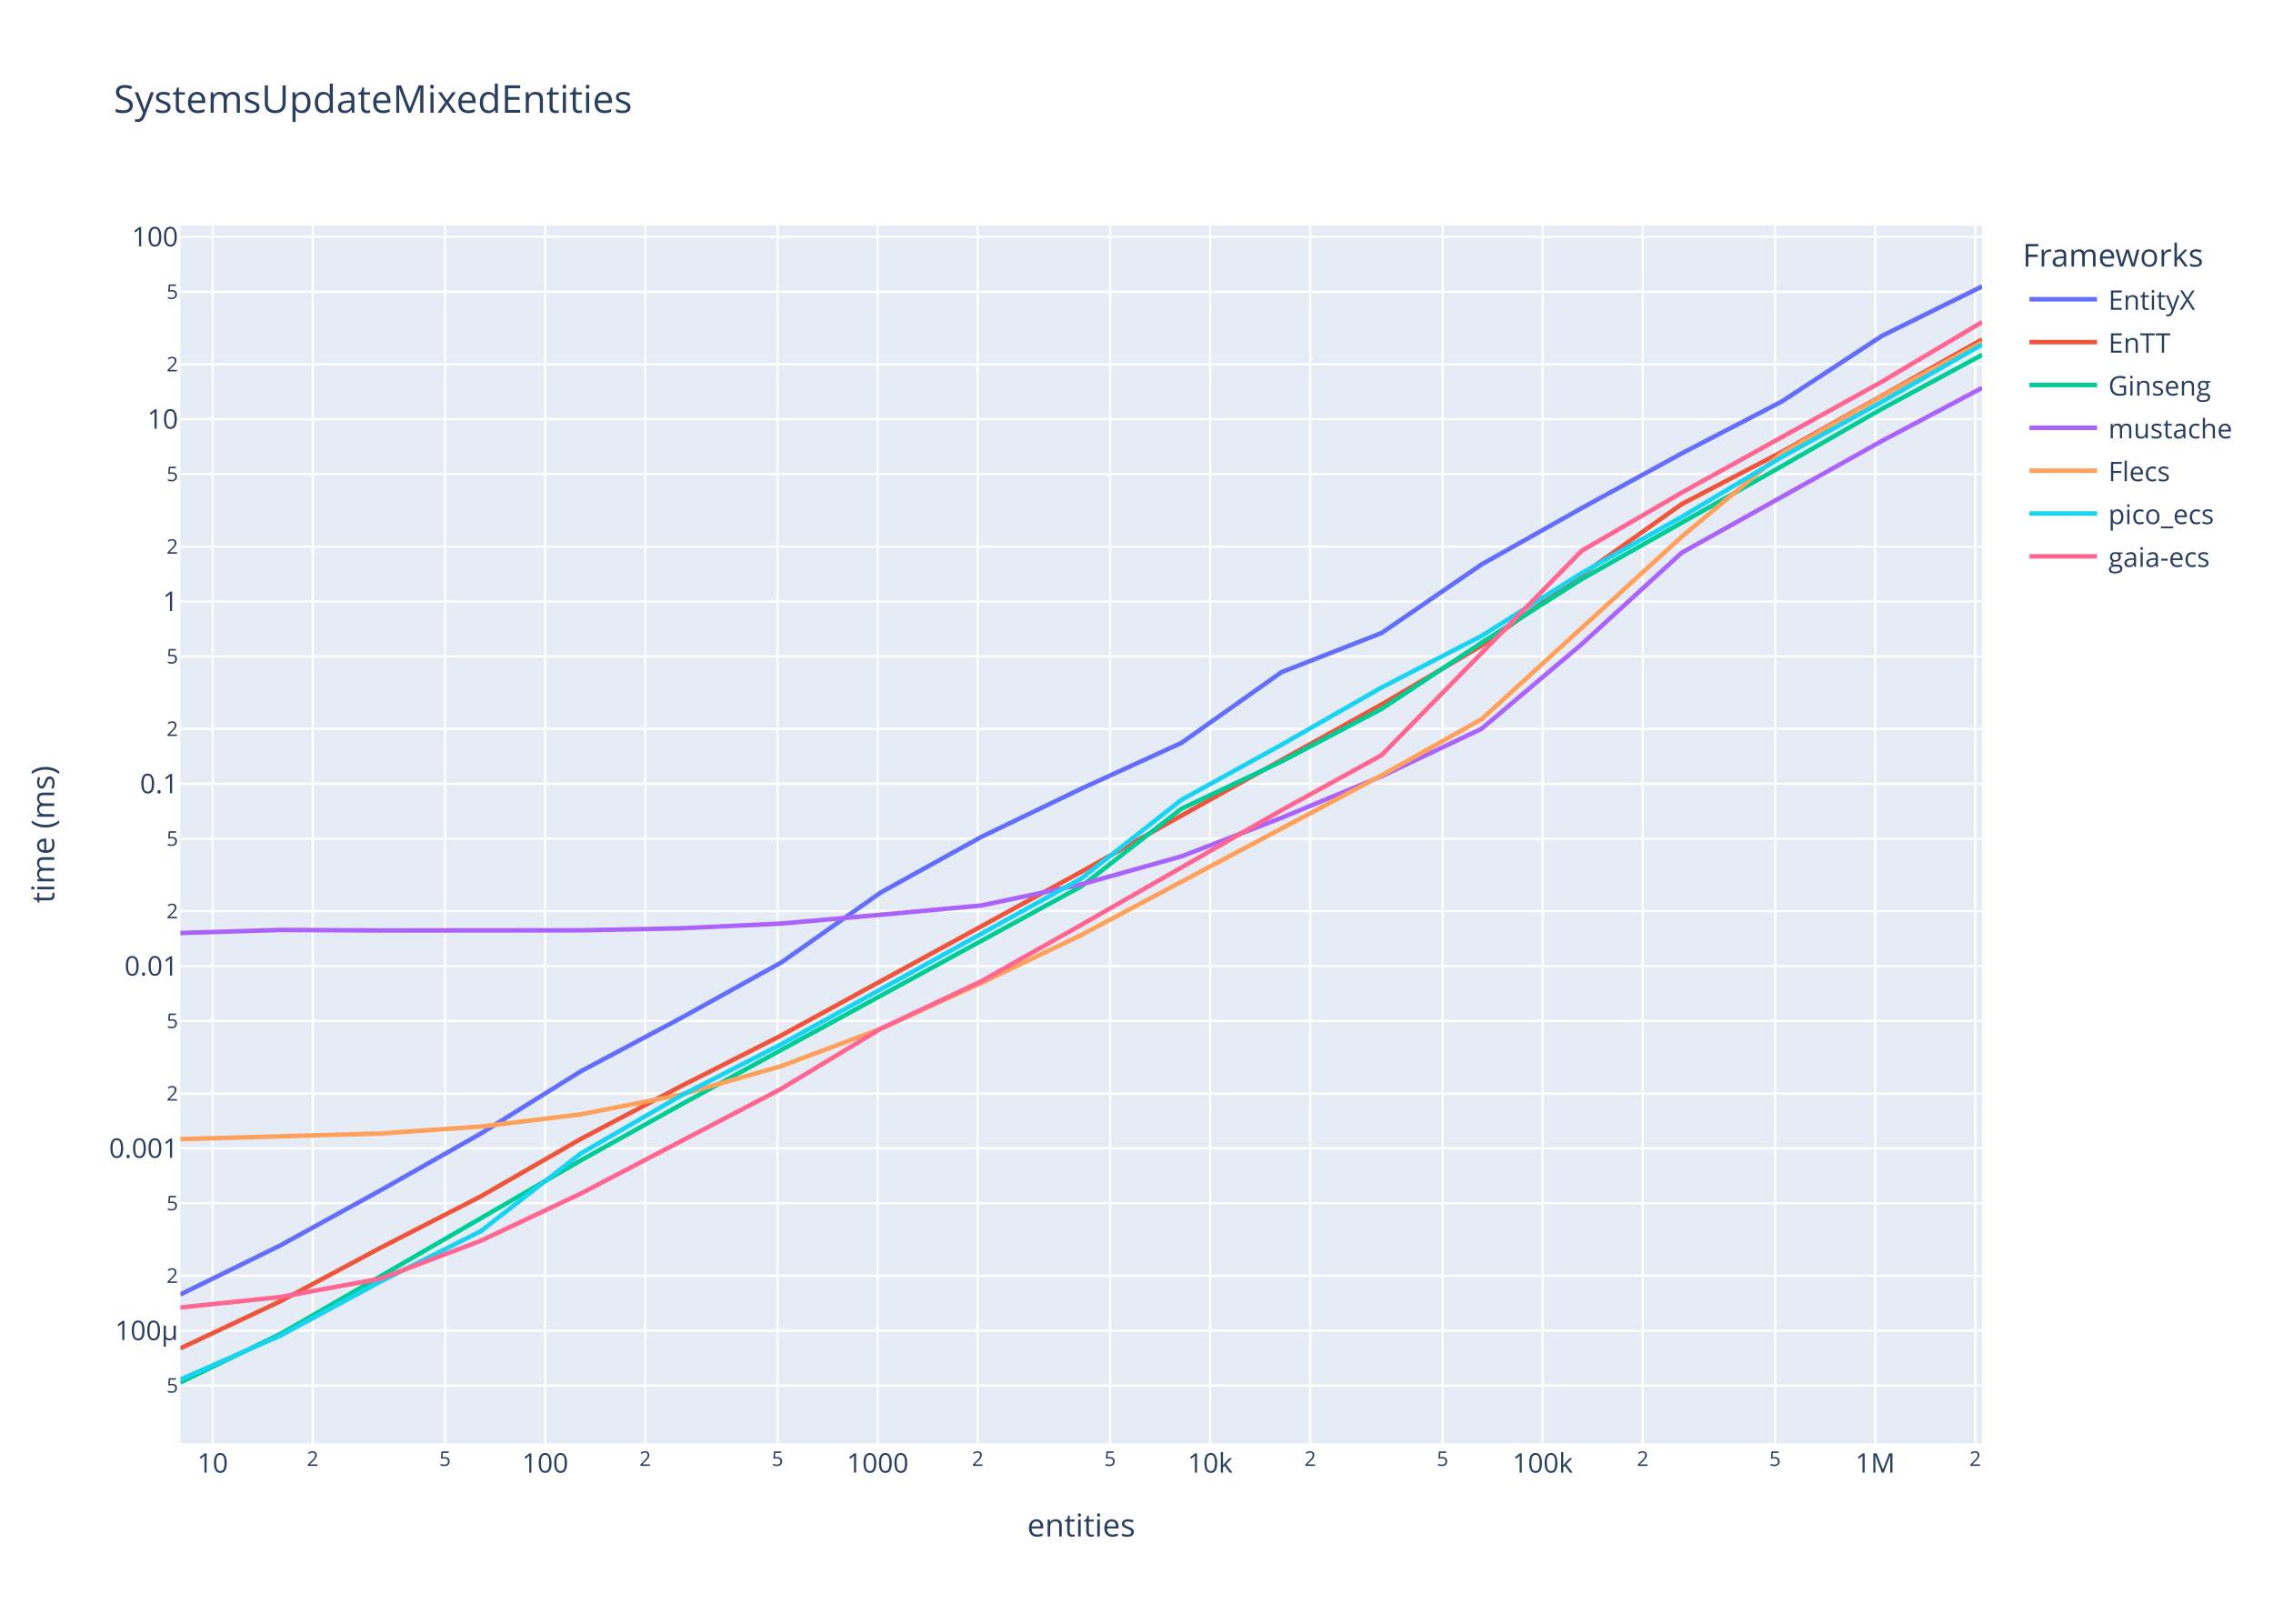
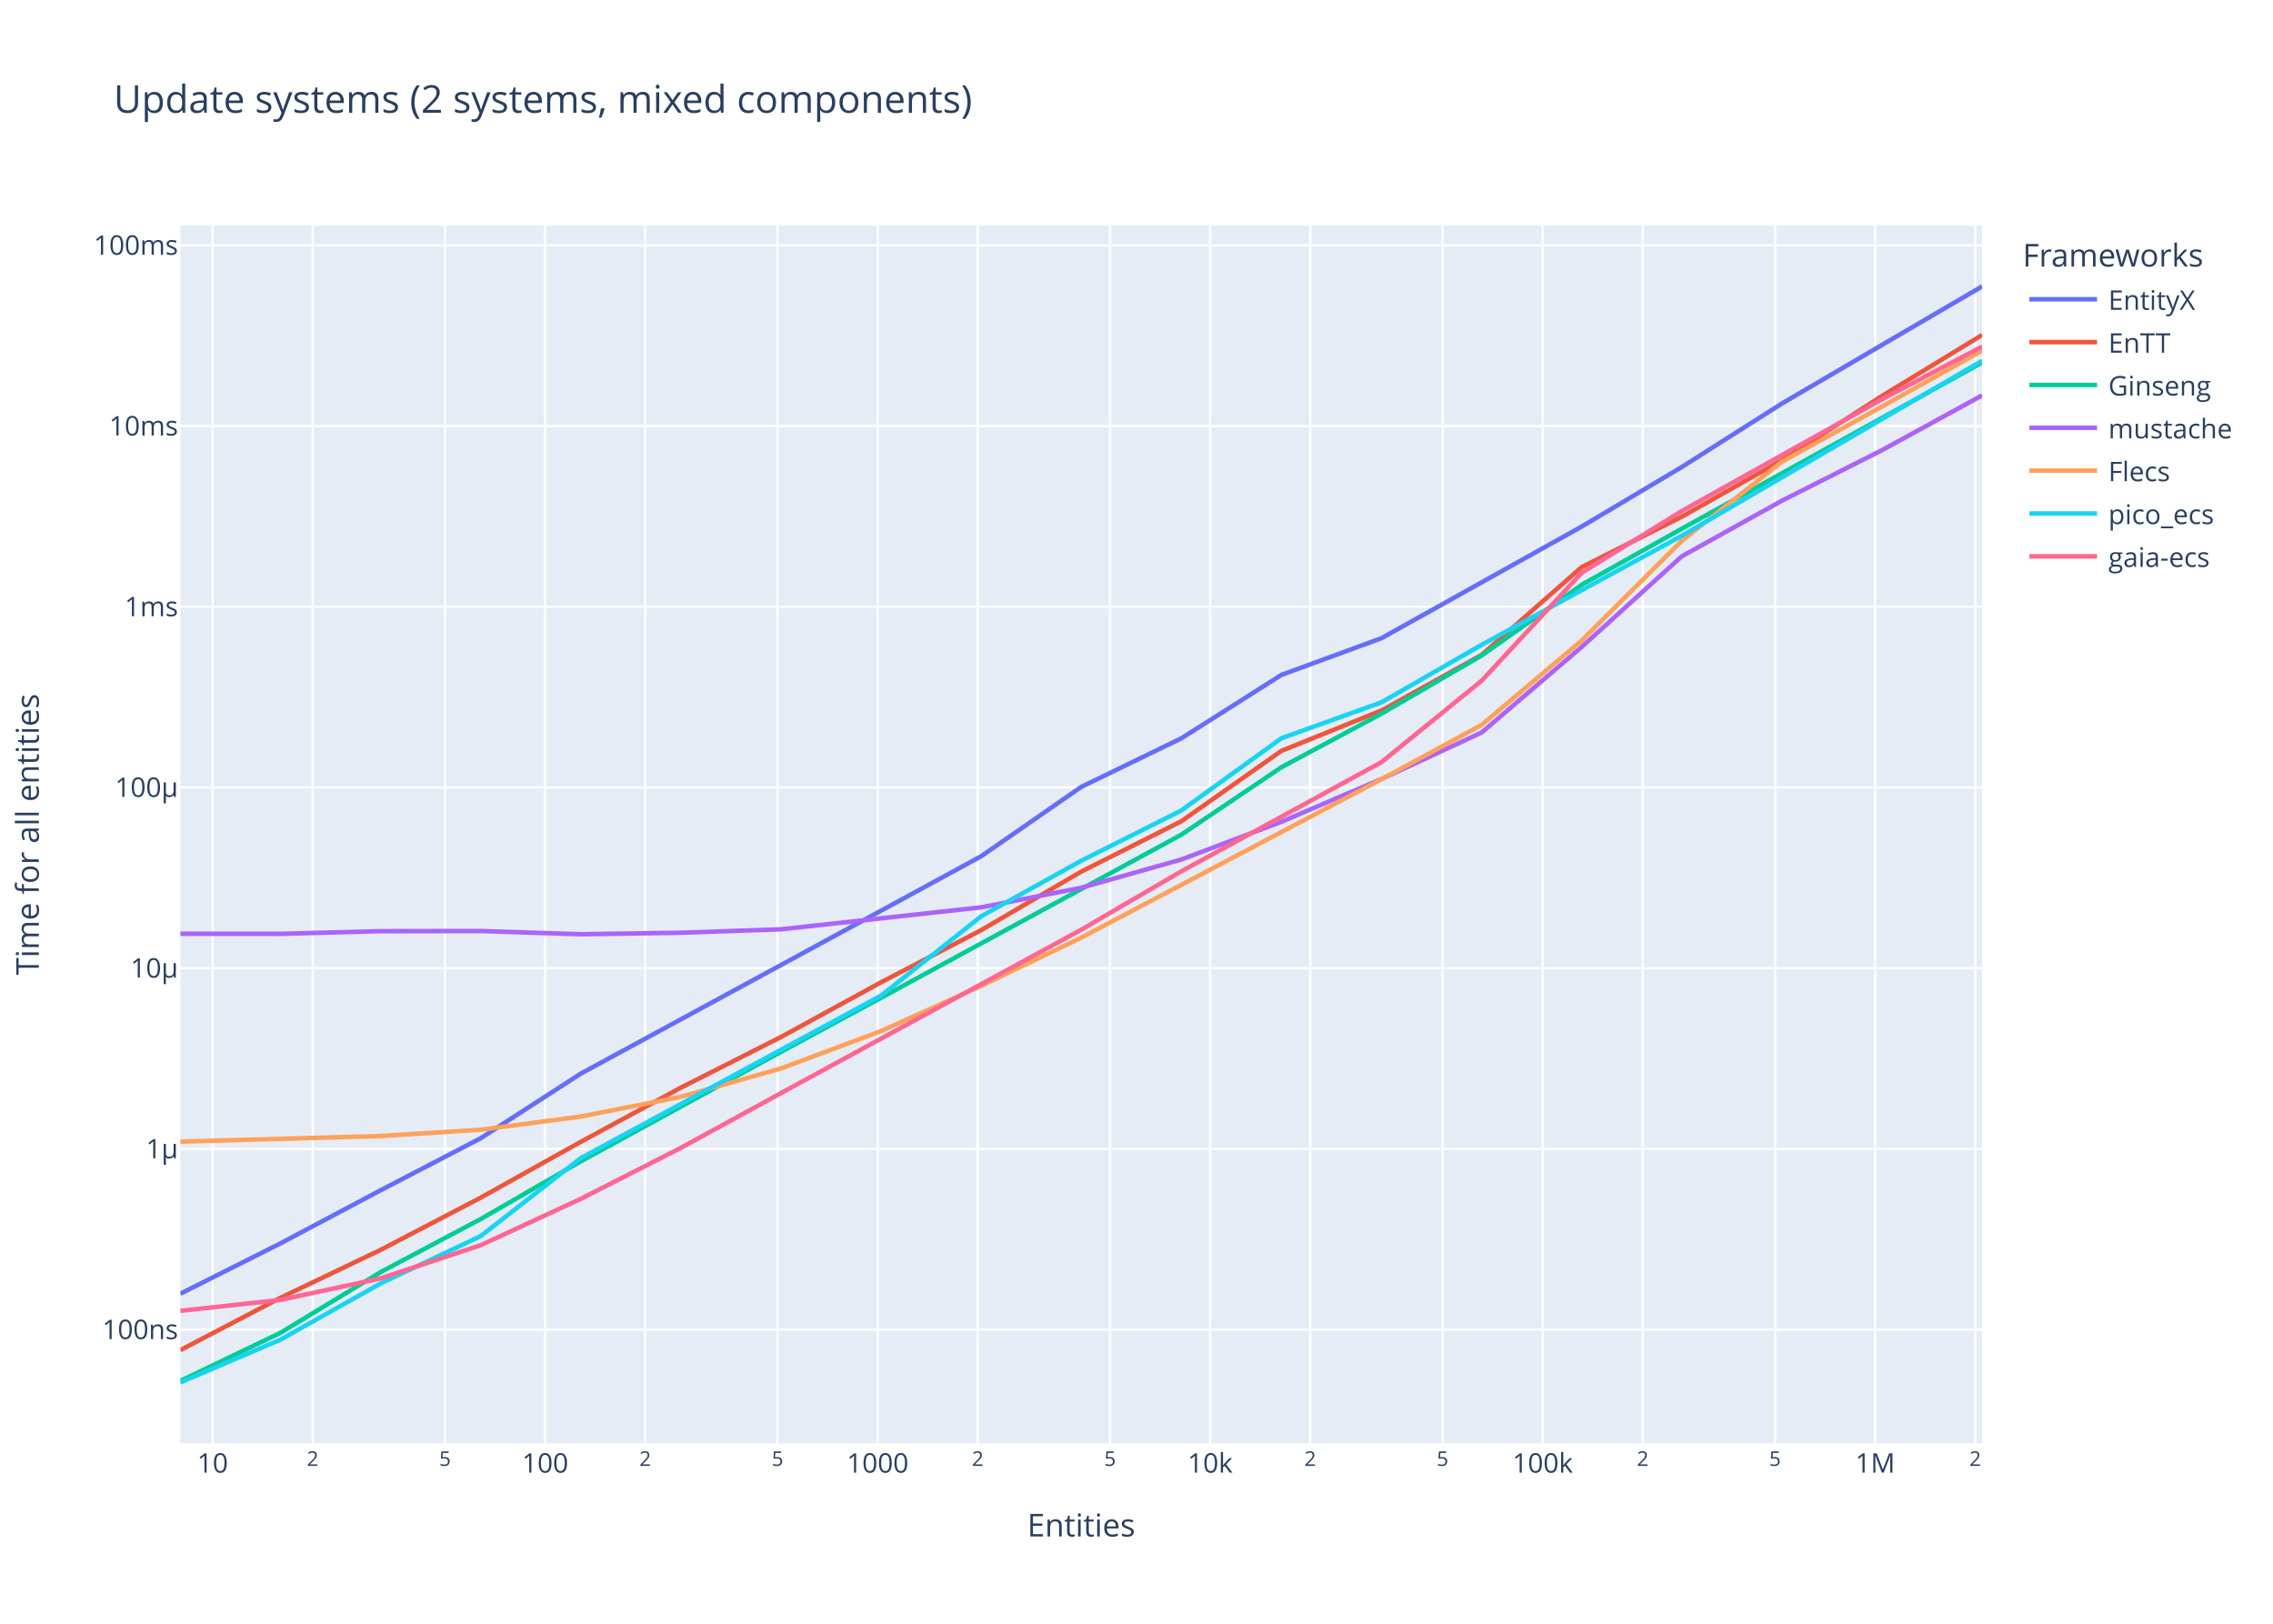
<svg xmlns="http://www.w3.org/2000/svg" class="main-svg" width="1008" height="720" style="" viewBox="0 0 1008 720">
  <rect x="0" y="0" width="1008" height="720" style="fill: rgb(255, 255, 255); fill-opacity: 1;" />
-   <defs id="defs-567e5f">
+   <defs id="defs-2671ea">
    <g class="clips">
-       <clipPath id="clip567e5fxyplot" class="plotclip">
+       <clipPath id="clip2671eaxyplot" class="plotclip">
        <rect width="799" height="540" />
      </clipPath>
-       <clipPath class="axesclip" id="clip567e5fx">
+       <clipPath class="axesclip" id="clip2671eax">
        <rect x="80" y="0" width="799" height="720" />
      </clipPath>
-       <clipPath class="axesclip" id="clip567e5fy">
+       <clipPath class="axesclip" id="clip2671eay">
        <rect x="0" y="100" width="1008" height="540" />
      </clipPath>
-       <clipPath class="axesclip" id="clip567e5fxy">
+       <clipPath class="axesclip" id="clip2671eaxy">
        <rect x="80" y="100" width="799" height="540" />
      </clipPath>
    </g>
    <g class="gradients" />
    <g class="patterns" />
  </defs>
  <g class="bglayer">
    <rect class="bg" x="80" y="100" width="799" height="540" style="fill: rgb(229, 236, 246); fill-opacity: 1; stroke-width: 0;" />
  </g>
  <g class="layer-below">
    <g class="imagelayer" />
    <g class="shapelayer" />
  </g>
  <g class="cartesianlayer">
    <g class="subplot xy">
      <g class="layer-subplot">
        <g class="shapelayer" />
        <g class="imagelayer" />
      </g>
      <g class="minor-gridlayer">
        <g class="x" />
        <g class="y" />
      </g>
      <g class="gridlayer">
        <g class="x">
          <path class="xgrid crisp" transform="translate(94.29,0)" d="M0,100v540" style="stroke: rgb(255, 255, 255); stroke-opacity: 1; stroke-width: 1px;" />
          <path class="xgrid crisp" transform="translate(138.68,0)" d="M0,100v540" style="stroke: rgb(255, 255, 255); stroke-opacity: 1; stroke-width: 1px;" />
          <path class="xgrid crisp" transform="translate(197.36,0)" d="M0,100v540" style="stroke: rgb(255, 255, 255); stroke-opacity: 1; stroke-width: 1px;" />
          <path class="xgrid crisp" transform="translate(241.75,0)" d="M0,100v540" style="stroke: rgb(255, 255, 255); stroke-opacity: 1; stroke-width: 1px;" />
          <path class="xgrid crisp" transform="translate(286.14,0)" d="M0,100v540" style="stroke: rgb(255, 255, 255); stroke-opacity: 1; stroke-width: 1px;" />
          <path class="xgrid crisp" transform="translate(344.81,0)" d="M0,100v540" style="stroke: rgb(255, 255, 255); stroke-opacity: 1; stroke-width: 1px;" />
          <path class="xgrid crisp" transform="translate(389.2,0)" d="M0,100v540" style="stroke: rgb(255, 255, 255); stroke-opacity: 1; stroke-width: 1px;" />
          <path class="xgrid crisp" transform="translate(433.59,0)" d="M0,100v540" style="stroke: rgb(255, 255, 255); stroke-opacity: 1; stroke-width: 1px;" />
          <path class="xgrid crisp" transform="translate(492.27,0)" d="M0,100v540" style="stroke: rgb(255, 255, 255); stroke-opacity: 1; stroke-width: 1px;" />
          <path class="xgrid crisp" transform="translate(536.66,0)" d="M0,100v540" style="stroke: rgb(255, 255, 255); stroke-opacity: 1; stroke-width: 1px;" />
          <path class="xgrid crisp" transform="translate(581.05,0)" d="M0,100v540" style="stroke: rgb(255, 255, 255); stroke-opacity: 1; stroke-width: 1px;" />
          <path class="xgrid crisp" transform="translate(639.73,0)" d="M0,100v540" style="stroke: rgb(255, 255, 255); stroke-opacity: 1; stroke-width: 1px;" />
          <path class="xgrid crisp" transform="translate(684.12,0)" d="M0,100v540" style="stroke: rgb(255, 255, 255); stroke-opacity: 1; stroke-width: 1px;" />
          <path class="xgrid crisp" transform="translate(728.51,0)" d="M0,100v540" style="stroke: rgb(255, 255, 255); stroke-opacity: 1; stroke-width: 1px;" />
          <path class="xgrid crisp" transform="translate(787.18,0)" d="M0,100v540" style="stroke: rgb(255, 255, 255); stroke-opacity: 1; stroke-width: 1px;" />
          <path class="xgrid crisp" transform="translate(831.57,0)" d="M0,100v540" style="stroke: rgb(255, 255, 255); stroke-opacity: 1; stroke-width: 1px;" />
          <path class="xgrid crisp" transform="translate(875.96,0)" d="M0,100v540" style="stroke: rgb(255, 255, 255); stroke-opacity: 1; stroke-width: 1px;" />
        </g>
        <g class="y">
-           <path class="ygrid crisp" transform="translate(0,614.38)" d="M80,0h799" style="stroke: rgb(255, 255, 255); stroke-opacity: 1; stroke-width: 1px;" />
-           <path class="ygrid crisp" transform="translate(0,590.04)" d="M80,0h799" style="stroke: rgb(255, 255, 255); stroke-opacity: 1; stroke-width: 1px;" />
-           <path class="ygrid crisp" transform="translate(0,565.71)" d="M80,0h799" style="stroke: rgb(255, 255, 255); stroke-opacity: 1; stroke-width: 1px;" />
-           <path class="ygrid crisp" transform="translate(0,533.54)" d="M80,0h799" style="stroke: rgb(255, 255, 255); stroke-opacity: 1; stroke-width: 1px;" />
-           <path class="ygrid crisp" transform="translate(0,509.21)" d="M80,0h799" style="stroke: rgb(255, 255, 255); stroke-opacity: 1; stroke-width: 1px;" />
-           <path class="ygrid crisp" transform="translate(0,484.88)" d="M80,0h799" style="stroke: rgb(255, 255, 255); stroke-opacity: 1; stroke-width: 1px;" />
-           <path class="ygrid crisp" transform="translate(0,452.71)" d="M80,0h799" style="stroke: rgb(255, 255, 255); stroke-opacity: 1; stroke-width: 1px;" />
-           <path class="ygrid crisp" transform="translate(0,428.38)" d="M80,0h799" style="stroke: rgb(255, 255, 255); stroke-opacity: 1; stroke-width: 1px;" />
-           <path class="ygrid crisp" transform="translate(0,404.04)" d="M80,0h799" style="stroke: rgb(255, 255, 255); stroke-opacity: 1; stroke-width: 1px;" />
-           <path class="ygrid crisp" transform="translate(0,371.88)" d="M80,0h799" style="stroke: rgb(255, 255, 255); stroke-opacity: 1; stroke-width: 1px;" />
-           <path class="ygrid crisp" transform="translate(0,347.54)" d="M80,0h799" style="stroke: rgb(255, 255, 255); stroke-opacity: 1; stroke-width: 1px;" />
-           <path class="ygrid crisp" transform="translate(0,323.21)" d="M80,0h799" style="stroke: rgb(255, 255, 255); stroke-opacity: 1; stroke-width: 1px;" />
-           <path class="ygrid crisp" transform="translate(0,291.04)" d="M80,0h799" style="stroke: rgb(255, 255, 255); stroke-opacity: 1; stroke-width: 1px;" />
-           <path class="ygrid crisp" transform="translate(0,266.71)" d="M80,0h799" style="stroke: rgb(255, 255, 255); stroke-opacity: 1; stroke-width: 1px;" />
-           <path class="ygrid crisp" transform="translate(0,242.38)" d="M80,0h799" style="stroke: rgb(255, 255, 255); stroke-opacity: 1; stroke-width: 1px;" />
-           <path class="ygrid crisp" transform="translate(0,210.21)" d="M80,0h799" style="stroke: rgb(255, 255, 255); stroke-opacity: 1; stroke-width: 1px;" />
-           <path class="ygrid crisp" transform="translate(0,185.88)" d="M80,0h799" style="stroke: rgb(255, 255, 255); stroke-opacity: 1; stroke-width: 1px;" />
-           <path class="ygrid crisp" transform="translate(0,161.54)" d="M80,0h799" style="stroke: rgb(255, 255, 255); stroke-opacity: 1; stroke-width: 1px;" />
-           <path class="ygrid crisp" transform="translate(0,129.38)" d="M80,0h799" style="stroke: rgb(255, 255, 255); stroke-opacity: 1; stroke-width: 1px;" />
-           <path class="ygrid crisp" transform="translate(0,105.04)" d="M80,0h799" style="stroke: rgb(255, 255, 255); stroke-opacity: 1; stroke-width: 1px;" />
+           <path class="ygrid crisp" transform="translate(0,589.57)" d="M80,0h799" style="stroke: rgb(255, 255, 255); stroke-opacity: 1; stroke-width: 1px;" />
+           <path class="ygrid crisp" transform="translate(0,509.43)" d="M80,0h799" style="stroke: rgb(255, 255, 255); stroke-opacity: 1; stroke-width: 1px;" />
+           <path class="ygrid crisp" transform="translate(0,429.3)" d="M80,0h799" style="stroke: rgb(255, 255, 255); stroke-opacity: 1; stroke-width: 1px;" />
+           <path class="ygrid crisp" transform="translate(0,349.16)" d="M80,0h799" style="stroke: rgb(255, 255, 255); stroke-opacity: 1; stroke-width: 1px;" />
+           <path class="ygrid crisp" transform="translate(0,269.03)" d="M80,0h799" style="stroke: rgb(255, 255, 255); stroke-opacity: 1; stroke-width: 1px;" />
+           <path class="ygrid crisp" transform="translate(0,188.89)" d="M80,0h799" style="stroke: rgb(255, 255, 255); stroke-opacity: 1; stroke-width: 1px;" />
+           <path class="ygrid crisp" transform="translate(0,108.76)" d="M80,0h799" style="stroke: rgb(255, 255, 255); stroke-opacity: 1; stroke-width: 1px;" />
        </g>
      </g>
      <g class="zerolinelayer" />
      <path class="xlines-below" />
      <path class="ylines-below" />
      <g class="overlines-below" />
      <g class="xaxislayer-below" />
      <g class="yaxislayer-below" />
      <g class="overaxes-below" />
-       <g class="plot" transform="translate(80,100)" clip-path="url(#clip567e5fxyplot)">
+       <g class="plot" transform="translate(80,100)" clip-path="url(#clip2671eaxyplot)">
        <g class="scatterlayer mlayer">
-           <g class="trace scatter trace106c03" style="stroke-miterlimit: 2; opacity: 1;">
-             <g class="fills" />
-             <g class="errorbars" />
-             <g class="lines">
-               <path class="js-line" d="M0,473.99L44.39,452.19L88.78,427.79L133.17,402.66L177.56,375.04L221.94,351.45L266.33,326.87L310.72,295.67L355.11,271.14L399.5,249.72L443.89,229.44L488.28,198.06L532.67,180.69L577.06,150.26L621.44,125.29L665.83,101.02L710.22,78.01L754.61,48.92L799,27" style="vector-effect: none; fill: none; stroke: rgb(99, 110, 250); stroke-opacity: 1; stroke-width: 2px; opacity: 1;" />
-             </g>
-             <g class="points" />
-             <g class="text" />
-           </g>
-           <g class="trace scatter tracef58533" style="stroke-miterlimit: 2; opacity: 1;">
-             <g class="fills" />
-             <g class="errorbars" />
-             <g class="lines">
-               <path class="js-line" d="M0,497.88L44.39,477L88.78,453.28L133.17,430.52L177.56,405.04L221.94,381.67L266.33,359.2L399.5,286.57L443.89,261.68L532.67,212.37L577.06,186.28L665.83,123.51L710.22,100.36L799,50.53" style="vector-effect: none; fill: none; stroke: rgb(239, 85, 59); stroke-opacity: 1; stroke-width: 2px; opacity: 1;" />
-             </g>
-             <g class="points" />
-             <g class="text" />
-           </g>
-           <g class="trace scatter trace902075" style="stroke-miterlimit: 2; opacity: 1;">
-             <g class="fills" />
-             <g class="errorbars" />
-             <g class="lines">
-               <path class="js-line" d="M0,513L44.39,491.48L88.78,465.89L177.56,414.55L221.94,389.83L399.5,293.03L443.89,258.63L488.28,237.68L532.67,214.36L577.06,184.97L621.44,156.81L710.22,106.69L754.61,81.27L799,57.35" style="vector-effect: none; fill: none; stroke: rgb(0, 204, 150); stroke-opacity: 1; stroke-width: 2px; opacity: 1;" />
-             </g>
-             <g class="points" />
-             <g class="text" />
-           </g>
-           <g class="trace scatter trace04030f" style="stroke-miterlimit: 2; opacity: 1;">
-             <g class="fills" />
-             <g class="errorbars" />
-             <g class="lines">
-               <path class="js-line" d="M0,313.71L44.39,312.35L88.78,312.58L177.56,312.53L221.94,311.62L266.33,309.54L310.72,305.62L355.11,301.52L399.5,292.15L443.89,279.74L488.28,262.67L532.67,244.21L577.06,223.14L621.44,185.62L665.83,145.07L754.61,95.5L799,71.99" style="vector-effect: none; fill: none; stroke: rgb(171, 99, 250); stroke-opacity: 1; stroke-width: 2px; opacity: 1;" />
-             </g>
-             <g class="points" />
-             <g class="text" />
-           </g>
-           <g class="trace scatter trace45e3ed" style="stroke-miterlimit: 2; opacity: 1;">
-             <g class="fills" />
-             <g class="errorbars" />
-             <g class="lines">
-               <path class="js-line" d="M0,405.11L88.78,402.61L133.17,399.54L177.56,394.12L221.94,385.39L266.33,372.79L310.72,356.11L355.11,335.91L399.5,314.6L532.67,243.81L577.06,218.89L665.83,137.96L710.22,100.94L754.61,75.65L799,51.83" style="vector-effect: none; fill: none; stroke: rgb(255, 161, 90); stroke-opacity: 1; stroke-width: 2px; opacity: 1;" />
-             </g>
-             <g class="points" />
-             <g class="text" />
-           </g>
-           <g class="trace scatter trace581de9" style="stroke-miterlimit: 2; opacity: 1;">
-             <g class="fills" />
-             <g class="errorbars" />
-             <g class="lines">
-               <path class="js-line" d="M0,511.68L44.39,492.22L88.78,468.26L133.17,445.96L177.56,411.46L221.94,385.84L266.33,363.11L399.5,289.57L443.89,254.69L488.28,230.26L532.67,204.85L577.06,181.96L621.44,154.13L665.83,129.17L710.22,102.66L754.61,78.14L799,52.76" style="vector-effect: none; fill: none; stroke: rgb(25, 211, 243); stroke-opacity: 1; stroke-width: 2px; opacity: 1;" />
-             </g>
-             <g class="points" />
-             <g class="text" />
-           </g>
-           <g class="trace scatter trace9e201e" style="stroke-miterlimit: 2; opacity: 1;">
-             <g class="fills" />
-             <g class="errorbars" />
-             <g class="lines">
-               <path class="js-line" d="M0,479.77L44.39,475.11L88.78,466.96L133.17,450.21L177.56,429.25L266.33,382.88L310.72,356.07L355.11,335.14L399.5,310.11L488.28,259.26L532.67,234.87L621.44,144.22L665.83,118.41L754.61,69.22L799,42.8" style="vector-effect: none; fill: none; stroke: rgb(255, 102, 146); stroke-opacity: 1; stroke-width: 2px; opacity: 1;" />
+           <g class="trace scatter trace8bfdac" style="stroke-miterlimit: 2; opacity: 1;">
+             <g class="fills" />
+             <g class="errorbars" />
+             <g class="lines">
+               <path class="js-line" d="M0,473.65L44.39,451.33L88.78,427.79L133.17,404.72L177.56,376.07L310.72,303.82L355.11,279.68L399.5,248.93L443.89,227.39L488.28,199.26L532.67,182.97L621.44,133.48L665.83,107.08L710.22,78.93L754.61,52.94L799,27" style="vector-effect: none; fill: none; stroke: rgb(99, 110, 250); stroke-opacity: 1; stroke-width: 2px; opacity: 1;" />
+             </g>
+             <g class="points" />
+             <g class="text" />
+           </g>
+           <g class="trace scatter trace0d0e4d" style="stroke-miterlimit: 2; opacity: 1;">
+             <g class="fills" />
+             <g class="errorbars" />
+             <g class="lines">
+               <path class="js-line" d="M0,498.66L44.39,475.46L88.78,454.23L133.17,431.07L177.56,406.31L221.94,382.29L266.33,359.84L310.72,335.57L355.11,312.45L399.5,286.48L443.89,264.16L488.28,232.94L532.67,215.03L577.06,190.39L621.44,151.46L665.83,129.12L710.22,104.08L754.61,75.57L799,48.54" style="vector-effect: none; fill: none; stroke: rgb(239, 85, 59); stroke-opacity: 1; stroke-width: 2px; opacity: 1;" />
+             </g>
+             <g class="points" />
+             <g class="text" />
+           </g>
+           <g class="trace scatter traceeab518" style="stroke-miterlimit: 2; opacity: 1;">
+             <g class="fills" />
+             <g class="errorbars" />
+             <g class="lines">
+               <path class="js-line" d="M0,512.32L44.39,490.99L88.78,464.08L133.17,440.55L177.56,414.97L266.33,366.42L310.72,342.44L443.89,270.11L488.28,240.21L532.67,216.44L577.06,190.66L621.44,159.29L665.83,134.43L799,60.74" style="vector-effect: none; fill: none; stroke: rgb(0, 204, 150); stroke-opacity: 1; stroke-width: 2px; opacity: 1;" />
+             </g>
+             <g class="points" />
+             <g class="text" />
+           </g>
+           <g class="trace scatter tracee35bfc" style="stroke-miterlimit: 2; opacity: 1;">
+             <g class="fills" />
+             <g class="errorbars" />
+             <g class="lines">
+               <path class="js-line" d="M0,314.04L44.39,314.07L88.78,312.9L133.17,312.84L177.56,314.26L221.94,313.6L266.33,312.07L355.11,302.33L399.5,293.65L443.89,281.12L488.28,264.39L532.67,245.41L577.06,224.81L621.44,186.85L665.83,146.68L710.22,122.02L754.61,99.61L799,75.33" style="vector-effect: none; fill: none; stroke: rgb(171, 99, 250); stroke-opacity: 1; stroke-width: 2px; opacity: 1;" />
+             </g>
+             <g class="points" />
+             <g class="text" />
+           </g>
+           <g class="trace scatter tracea7a1dd" style="stroke-miterlimit: 2; opacity: 1;">
+             <g class="fills" />
+             <g class="errorbars" />
+             <g class="lines">
+               <path class="js-line" d="M0,406.21L88.78,403.73L133.17,400.95L177.56,395.09L221.94,386.33L266.33,373.76L310.72,357.2L355.11,337.16L399.5,315.78L532.67,245.51L577.06,221.43L621.44,184L665.83,139.78L710.22,104.75L754.61,80.26L799,55.49" style="vector-effect: none; fill: none; stroke: rgb(255, 161, 90); stroke-opacity: 1; stroke-width: 2px; opacity: 1;" />
+             </g>
+             <g class="points" />
+             <g class="text" />
+           </g>
+           <g class="trace scatter tracebc153e" style="stroke-miterlimit: 2; opacity: 1;">
+             <g class="fills" />
+             <g class="errorbars" />
+             <g class="lines">
+               <path class="js-line" d="M0,513L44.39,494.02L88.78,469.11L133.17,448.12L177.56,413.53L310.72,341.49L355.11,306.31L399.5,281.66L443.89,259.38L488.28,227.34L532.67,211.41L577.06,185.93L621.44,161.7L665.83,137.57L710.22,111.68L799,59.97" style="vector-effect: none; fill: none; stroke: rgb(25, 211, 243); stroke-opacity: 1; stroke-width: 2px; opacity: 1;" />
+             </g>
+             <g class="points" />
+             <g class="text" />
+           </g>
+           <g class="trace scatter trace8f025a" style="stroke-miterlimit: 2; opacity: 1;">
+             <g class="fills" />
+             <g class="errorbars" />
+             <g class="lines">
+               <path class="js-line" d="M0,481.25L44.39,476.4L88.78,466.86L133.17,452.15L177.56,431.59L221.94,408.98L266.33,384.71L399.5,312.25L443.89,286.35L532.67,237.93L577.06,201.85L621.44,153.96L665.83,126.58L754.61,77.03L799,53.68" style="vector-effect: none; fill: none; stroke: rgb(255, 102, 146); stroke-opacity: 1; stroke-width: 2px; opacity: 1;" />
            </g>
            <g class="points" />
            <g class="text" />
          </g>
        </g>
      </g>
      <g class="overplot" />
      <path class="xlines-above crisp" d="M0,0" style="fill: none;" />
      <path class="ylines-above crisp" d="M0,0" style="fill: none;" />
      <g class="overlines-above" />
      <g class="xaxislayer-above">
        <g class="xtick">
          <text text-anchor="middle" x="0" y="653" transform="translate(94.29,0)" style="font-family: 'Open Sans', verdana, arial, sans-serif; font-size: 12px; fill: rgb(42, 63, 95); fill-opacity: 1; white-space: pre; opacity: 1;">10</text>
        </g>
        <g class="xtick">
          <text text-anchor="middle" x="0" y="650" style="font-family: 'Open Sans', verdana, arial, sans-serif; font-size: 9px; fill: rgb(42, 63, 95); fill-opacity: 1; white-space: pre; opacity: 1;" transform="translate(138.68,0)">2</text>
        </g>
        <g class="xtick">
          <text text-anchor="middle" x="0" y="650" style="font-family: 'Open Sans', verdana, arial, sans-serif; font-size: 9px; fill: rgb(42, 63, 95); fill-opacity: 1; white-space: pre; opacity: 1;" transform="translate(197.36,0)">5</text>
        </g>
        <g class="xtick">
          <text text-anchor="middle" x="0" y="653" style="font-family: 'Open Sans', verdana, arial, sans-serif; font-size: 12px; fill: rgb(42, 63, 95); fill-opacity: 1; white-space: pre; opacity: 1;" transform="translate(241.75,0)">100</text>
        </g>
        <g class="xtick">
          <text text-anchor="middle" x="0" y="650" style="font-family: 'Open Sans', verdana, arial, sans-serif; font-size: 9px; fill: rgb(42, 63, 95); fill-opacity: 1; white-space: pre; opacity: 1;" transform="translate(286.14,0)">2</text>
        </g>
        <g class="xtick">
          <text text-anchor="middle" x="0" y="650" style="font-family: 'Open Sans', verdana, arial, sans-serif; font-size: 9px; fill: rgb(42, 63, 95); fill-opacity: 1; white-space: pre; opacity: 1;" transform="translate(344.81,0)">5</text>
        </g>
        <g class="xtick">
          <text text-anchor="middle" x="0" y="653" style="font-family: 'Open Sans', verdana, arial, sans-serif; font-size: 12px; fill: rgb(42, 63, 95); fill-opacity: 1; white-space: pre; opacity: 1;" transform="translate(389.2,0)">1000</text>
        </g>
        <g class="xtick">
          <text text-anchor="middle" x="0" y="650" style="font-family: 'Open Sans', verdana, arial, sans-serif; font-size: 9px; fill: rgb(42, 63, 95); fill-opacity: 1; white-space: pre; opacity: 1;" transform="translate(433.59,0)">2</text>
        </g>
        <g class="xtick">
          <text text-anchor="middle" x="0" y="650" style="font-family: 'Open Sans', verdana, arial, sans-serif; font-size: 9px; fill: rgb(42, 63, 95); fill-opacity: 1; white-space: pre; opacity: 1;" transform="translate(492.27,0)">5</text>
        </g>
        <g class="xtick">
          <text text-anchor="middle" x="0" y="653" style="font-family: 'Open Sans', verdana, arial, sans-serif; font-size: 12px; fill: rgb(42, 63, 95); fill-opacity: 1; white-space: pre; opacity: 1;" transform="translate(536.66,0)">10k</text>
        </g>
        <g class="xtick">
          <text text-anchor="middle" x="0" y="650" style="font-family: 'Open Sans', verdana, arial, sans-serif; font-size: 9px; fill: rgb(42, 63, 95); fill-opacity: 1; white-space: pre; opacity: 1;" transform="translate(581.05,0)">2</text>
        </g>
        <g class="xtick">
          <text text-anchor="middle" x="0" y="650" style="font-family: 'Open Sans', verdana, arial, sans-serif; font-size: 9px; fill: rgb(42, 63, 95); fill-opacity: 1; white-space: pre; opacity: 1;" transform="translate(639.73,0)">5</text>
        </g>
        <g class="xtick">
          <text text-anchor="middle" x="0" y="653" style="font-family: 'Open Sans', verdana, arial, sans-serif; font-size: 12px; fill: rgb(42, 63, 95); fill-opacity: 1; white-space: pre; opacity: 1;" transform="translate(684.12,0)">100k</text>
        </g>
        <g class="xtick">
          <text text-anchor="middle" x="0" y="650" style="font-family: 'Open Sans', verdana, arial, sans-serif; font-size: 9px; fill: rgb(42, 63, 95); fill-opacity: 1; white-space: pre; opacity: 1;" transform="translate(728.51,0)">2</text>
        </g>
        <g class="xtick">
          <text text-anchor="middle" x="0" y="650" style="font-family: 'Open Sans', verdana, arial, sans-serif; font-size: 9px; fill: rgb(42, 63, 95); fill-opacity: 1; white-space: pre; opacity: 1;" transform="translate(787.18,0)">5</text>
        </g>
        <g class="xtick">
          <text text-anchor="middle" x="0" y="653" style="font-family: 'Open Sans', verdana, arial, sans-serif; font-size: 12px; fill: rgb(42, 63, 95); fill-opacity: 1; white-space: pre; opacity: 1;" transform="translate(831.57,0)">1M</text>
        </g>
        <g class="xtick">
          <text text-anchor="middle" x="0" y="650" style="font-family: 'Open Sans', verdana, arial, sans-serif; font-size: 9px; fill: rgb(42, 63, 95); fill-opacity: 1; white-space: pre; opacity: 1;" transform="translate(875.96,0)">2</text>
        </g>
      </g>
      <g class="yaxislayer-above">
        <g class="ytick">
-           <text text-anchor="end" x="79" y="3.15" transform="translate(0,614.38)" style="font-family: 'Open Sans', verdana, arial, sans-serif; font-size: 9px; fill: rgb(42, 63, 95); fill-opacity: 1; white-space: pre; opacity: 1;">5</text>
-         </g>
-         <g class="ytick">
-           <text text-anchor="end" x="79" y="4.2" style="font-family: 'Open Sans', verdana, arial, sans-serif; font-size: 12px; fill: rgb(42, 63, 95); fill-opacity: 1; white-space: pre; opacity: 1;" transform="translate(0,590.04)">100μ</text>
-         </g>
-         <g class="ytick">
-           <text text-anchor="end" x="79" y="3.15" style="font-family: 'Open Sans', verdana, arial, sans-serif; font-size: 9px; fill: rgb(42, 63, 95); fill-opacity: 1; white-space: pre; opacity: 1;" transform="translate(0,565.71)">2</text>
-         </g>
-         <g class="ytick">
-           <text text-anchor="end" x="79" y="3.15" style="font-family: 'Open Sans', verdana, arial, sans-serif; font-size: 9px; fill: rgb(42, 63, 95); fill-opacity: 1; white-space: pre; opacity: 1;" transform="translate(0,533.54)">5</text>
-         </g>
-         <g class="ytick">
-           <text text-anchor="end" x="79" y="4.2" style="font-family: 'Open Sans', verdana, arial, sans-serif; font-size: 12px; fill: rgb(42, 63, 95); fill-opacity: 1; white-space: pre; opacity: 1;" transform="translate(0,509.21)">0.001</text>
-         </g>
-         <g class="ytick">
-           <text text-anchor="end" x="79" y="3.15" style="font-family: 'Open Sans', verdana, arial, sans-serif; font-size: 9px; fill: rgb(42, 63, 95); fill-opacity: 1; white-space: pre; opacity: 1;" transform="translate(0,484.88)">2</text>
-         </g>
-         <g class="ytick">
-           <text text-anchor="end" x="79" y="3.15" style="font-family: 'Open Sans', verdana, arial, sans-serif; font-size: 9px; fill: rgb(42, 63, 95); fill-opacity: 1; white-space: pre; opacity: 1;" transform="translate(0,452.71)">5</text>
-         </g>
-         <g class="ytick">
-           <text text-anchor="end" x="79" y="4.2" style="font-family: 'Open Sans', verdana, arial, sans-serif; font-size: 12px; fill: rgb(42, 63, 95); fill-opacity: 1; white-space: pre; opacity: 1;" transform="translate(0,428.38)">0.01</text>
-         </g>
-         <g class="ytick">
-           <text text-anchor="end" x="79" y="3.15" style="font-family: 'Open Sans', verdana, arial, sans-serif; font-size: 9px; fill: rgb(42, 63, 95); fill-opacity: 1; white-space: pre; opacity: 1;" transform="translate(0,404.04)">2</text>
-         </g>
-         <g class="ytick">
-           <text text-anchor="end" x="79" y="3.15" style="font-family: 'Open Sans', verdana, arial, sans-serif; font-size: 9px; fill: rgb(42, 63, 95); fill-opacity: 1; white-space: pre; opacity: 1;" transform="translate(0,371.88)">5</text>
-         </g>
-         <g class="ytick">
-           <text text-anchor="end" x="79" y="4.2" style="font-family: 'Open Sans', verdana, arial, sans-serif; font-size: 12px; fill: rgb(42, 63, 95); fill-opacity: 1; white-space: pre; opacity: 1;" transform="translate(0,347.54)">0.1</text>
-         </g>
-         <g class="ytick">
-           <text text-anchor="end" x="79" y="3.15" style="font-family: 'Open Sans', verdana, arial, sans-serif; font-size: 9px; fill: rgb(42, 63, 95); fill-opacity: 1; white-space: pre; opacity: 1;" transform="translate(0,323.21)">2</text>
-         </g>
-         <g class="ytick">
-           <text text-anchor="end" x="79" y="3.15" style="font-family: 'Open Sans', verdana, arial, sans-serif; font-size: 9px; fill: rgb(42, 63, 95); fill-opacity: 1; white-space: pre; opacity: 1;" transform="translate(0,291.04)">5</text>
-         </g>
-         <g class="ytick">
-           <text text-anchor="end" x="79" y="4.2" style="font-family: 'Open Sans', verdana, arial, sans-serif; font-size: 12px; fill: rgb(42, 63, 95); fill-opacity: 1; white-space: pre; opacity: 1;" transform="translate(0,266.71)">1</text>
-         </g>
-         <g class="ytick">
-           <text text-anchor="end" x="79" y="3.15" style="font-family: 'Open Sans', verdana, arial, sans-serif; font-size: 9px; fill: rgb(42, 63, 95); fill-opacity: 1; white-space: pre; opacity: 1;" transform="translate(0,242.38)">2</text>
-         </g>
-         <g class="ytick">
-           <text text-anchor="end" x="79" y="3.15" style="font-family: 'Open Sans', verdana, arial, sans-serif; font-size: 9px; fill: rgb(42, 63, 95); fill-opacity: 1; white-space: pre; opacity: 1;" transform="translate(0,210.21)">5</text>
-         </g>
-         <g class="ytick">
-           <text text-anchor="end" x="79" y="4.2" style="font-family: 'Open Sans', verdana, arial, sans-serif; font-size: 12px; fill: rgb(42, 63, 95); fill-opacity: 1; white-space: pre; opacity: 1;" transform="translate(0,185.88)">10</text>
-         </g>
-         <g class="ytick">
-           <text text-anchor="end" x="79" y="3.15" style="font-family: 'Open Sans', verdana, arial, sans-serif; font-size: 9px; fill: rgb(42, 63, 95); fill-opacity: 1; white-space: pre; opacity: 1;" transform="translate(0,161.54)">2</text>
-         </g>
-         <g class="ytick">
-           <text text-anchor="end" x="79" y="3.15" style="font-family: 'Open Sans', verdana, arial, sans-serif; font-size: 9px; fill: rgb(42, 63, 95); fill-opacity: 1; white-space: pre; opacity: 1;" transform="translate(0,129.38)">5</text>
-         </g>
-         <g class="ytick">
-           <text text-anchor="end" x="79" y="4.2" style="font-family: 'Open Sans', verdana, arial, sans-serif; font-size: 12px; fill: rgb(42, 63, 95); fill-opacity: 1; white-space: pre; opacity: 1;" transform="translate(0,105.04)">100</text>
+           <text text-anchor="end" x="79" y="4.2" transform="translate(0,589.57)" style="font-family: 'Open Sans', verdana, arial, sans-serif; font-size: 12px; fill: rgb(42, 63, 95); fill-opacity: 1; white-space: pre; opacity: 1;">100ns</text>
+         </g>
+         <g class="ytick">
+           <text text-anchor="end" x="79" y="4.2" style="font-family: 'Open Sans', verdana, arial, sans-serif; font-size: 12px; fill: rgb(42, 63, 95); fill-opacity: 1; white-space: pre; opacity: 1;" transform="translate(0,509.43)">1µ</text>
+         </g>
+         <g class="ytick">
+           <text text-anchor="end" x="79" y="4.2" style="font-family: 'Open Sans', verdana, arial, sans-serif; font-size: 12px; fill: rgb(42, 63, 95); fill-opacity: 1; white-space: pre; opacity: 1;" transform="translate(0,429.3)">10µ</text>
+         </g>
+         <g class="ytick">
+           <text text-anchor="end" x="79" y="4.2" style="font-family: 'Open Sans', verdana, arial, sans-serif; font-size: 12px; fill: rgb(42, 63, 95); fill-opacity: 1; white-space: pre; opacity: 1;" transform="translate(0,349.16)">100µ</text>
+         </g>
+         <g class="ytick">
+           <text text-anchor="end" x="79" y="4.2" style="font-family: 'Open Sans', verdana, arial, sans-serif; font-size: 12px; fill: rgb(42, 63, 95); fill-opacity: 1; white-space: pre; opacity: 1;" transform="translate(0,269.03)">1ms</text>
+         </g>
+         <g class="ytick">
+           <text text-anchor="end" x="79" y="4.2" style="font-family: 'Open Sans', verdana, arial, sans-serif; font-size: 12px; fill: rgb(42, 63, 95); fill-opacity: 1; white-space: pre; opacity: 1;" transform="translate(0,188.89)">10ms</text>
+         </g>
+         <g class="ytick">
+           <text text-anchor="end" x="79" y="4.2" style="font-family: 'Open Sans', verdana, arial, sans-serif; font-size: 12px; fill: rgb(42, 63, 95); fill-opacity: 1; white-space: pre; opacity: 1;" transform="translate(0,108.76)">100ms</text>
        </g>
      </g>
      <g class="overaxes-above" />
    </g>
  </g>
  <g class="polarlayer" />
  <g class="smithlayer" />
  <g class="ternarylayer" />
  <g class="geolayer" />
  <g class="funnelarealayer" />
  <g class="pielayer" />
  <g class="iciclelayer" />
  <g class="treemaplayer" />
  <g class="sunburstlayer" />
  <g class="glimages" />
-   <defs id="topdefs-567e5f">
+   <defs id="topdefs-2671ea">
    <g class="clips" />
-     <clipPath id="legend567e5f">
+     <clipPath id="legend2671ea">
      <rect width="101" height="162" x="0" y="0" />
    </clipPath>
  </defs>
  <g class="layer-above">
    <g class="imagelayer" />
    <g class="shapelayer" />
  </g>
  <g class="infolayer">
    <g class="legend" pointer-events="all" transform="translate(894.98,100)">
      <rect class="bg" shape-rendering="crispEdges" width="101" height="162" x="0" y="0" style="stroke: rgb(68, 68, 68); stroke-opacity: 1; fill: rgb(255, 255, 255); fill-opacity: 1; stroke-width: 0px;" />
-       <g class="scrollbox" transform="" clip-path="url(#legend567e5f)">
+       <g class="scrollbox" transform="" clip-path="url(#legend2671ea)">
        <text class="legendtitletext" text-anchor="start" x="2" y="18.2" style="font-family: 'Open Sans', verdana, arial, sans-serif; font-size: 14px; fill: rgb(42, 63, 95); fill-opacity: 1; white-space: pre;">Frameworks</text>
        <g class="groups" transform="">
          <g class="traces" transform="translate(0,32.7)" style="opacity: 1;">
            <text class="legendtext" text-anchor="start" x="40" y="4.68" style="font-family: 'Open Sans', verdana, arial, sans-serif; font-size: 12px; fill: rgb(42, 63, 95); fill-opacity: 1; white-space: pre;">EntityX</text>
            <g class="layers" style="opacity: 1;">
              <g class="legendfill" />
              <g class="legendlines">
                <path class="js-line" d="M5,0h30" style="fill: none; stroke: rgb(99, 110, 250); stroke-opacity: 1; stroke-width: 2px;" />
              </g>
              <g class="legendsymbols">
                <g class="legendpoints" />
              </g>
            </g>
            <rect class="legendtoggle" x="0" y="-9.5" width="95.25" height="19" style="fill: rgb(0, 0, 0); fill-opacity: 0;" />
          </g>
        </g>
        <g class="groups" transform="">
          <g class="traces" transform="translate(0,51.7)" style="opacity: 1;">
            <text class="legendtext" text-anchor="start" x="40" y="4.68" style="font-family: 'Open Sans', verdana, arial, sans-serif; font-size: 12px; fill: rgb(42, 63, 95); fill-opacity: 1; white-space: pre;">EnTT</text>
            <g class="layers" style="opacity: 1;">
              <g class="legendfill" />
              <g class="legendlines">
                <path class="js-line" d="M5,0h30" style="fill: none; stroke: rgb(239, 85, 59); stroke-opacity: 1; stroke-width: 2px;" />
              </g>
              <g class="legendsymbols">
                <g class="legendpoints" />
              </g>
            </g>
            <rect class="legendtoggle" x="0" y="-9.5" width="95.25" height="19" style="fill: rgb(0, 0, 0); fill-opacity: 0;" />
          </g>
        </g>
        <g class="groups" transform="">
          <g class="traces" transform="translate(0,70.7)" style="opacity: 1;">
            <text class="legendtext" text-anchor="start" x="40" y="4.68" style="font-family: 'Open Sans', verdana, arial, sans-serif; font-size: 12px; fill: rgb(42, 63, 95); fill-opacity: 1; white-space: pre;">Ginseng</text>
            <g class="layers" style="opacity: 1;">
              <g class="legendfill" />
              <g class="legendlines">
                <path class="js-line" d="M5,0h30" style="fill: none; stroke: rgb(0, 204, 150); stroke-opacity: 1; stroke-width: 2px;" />
              </g>
              <g class="legendsymbols">
                <g class="legendpoints" />
              </g>
            </g>
            <rect class="legendtoggle" x="0" y="-9.5" width="95.25" height="19" style="fill: rgb(0, 0, 0); fill-opacity: 0;" />
          </g>
        </g>
        <g class="groups" transform="">
          <g class="traces" transform="translate(0,89.7)" style="opacity: 1;">
            <text class="legendtext" text-anchor="start" x="40" y="4.68" style="font-family: 'Open Sans', verdana, arial, sans-serif; font-size: 12px; fill: rgb(42, 63, 95); fill-opacity: 1; white-space: pre;">mustache</text>
            <g class="layers" style="opacity: 1;">
              <g class="legendfill" />
              <g class="legendlines">
                <path class="js-line" d="M5,0h30" style="fill: none; stroke: rgb(171, 99, 250); stroke-opacity: 1; stroke-width: 2px;" />
              </g>
              <g class="legendsymbols">
                <g class="legendpoints" />
              </g>
            </g>
            <rect class="legendtoggle" x="0" y="-9.5" width="95.25" height="19" style="fill: rgb(0, 0, 0); fill-opacity: 0;" />
          </g>
        </g>
        <g class="groups" transform="">
          <g class="traces" transform="translate(0,108.7)" style="opacity: 1;">
            <text class="legendtext" text-anchor="start" x="40" y="4.68" style="font-family: 'Open Sans', verdana, arial, sans-serif; font-size: 12px; fill: rgb(42, 63, 95); fill-opacity: 1; white-space: pre;">Flecs</text>
            <g class="layers" style="opacity: 1;">
              <g class="legendfill" />
              <g class="legendlines">
                <path class="js-line" d="M5,0h30" style="fill: none; stroke: rgb(255, 161, 90); stroke-opacity: 1; stroke-width: 2px;" />
              </g>
              <g class="legendsymbols">
                <g class="legendpoints" />
              </g>
            </g>
            <rect class="legendtoggle" x="0" y="-9.5" width="95.25" height="19" style="fill: rgb(0, 0, 0); fill-opacity: 0;" />
          </g>
        </g>
        <g class="groups" transform="">
          <g class="traces" transform="translate(0,127.7)" style="opacity: 1;">
            <text class="legendtext" text-anchor="start" x="40" y="4.68" style="font-family: 'Open Sans', verdana, arial, sans-serif; font-size: 12px; fill: rgb(42, 63, 95); fill-opacity: 1; white-space: pre;">pico_ecs</text>
            <g class="layers" style="opacity: 1;">
              <g class="legendfill" />
              <g class="legendlines">
                <path class="js-line" d="M5,0h30" style="fill: none; stroke: rgb(25, 211, 243); stroke-opacity: 1; stroke-width: 2px;" />
              </g>
              <g class="legendsymbols">
                <g class="legendpoints" />
              </g>
            </g>
            <rect class="legendtoggle" x="0" y="-9.5" width="95.25" height="19" style="fill: rgb(0, 0, 0); fill-opacity: 0;" />
          </g>
        </g>
        <g class="groups" transform="">
          <g class="traces" transform="translate(0,146.7)" style="opacity: 1;">
            <text class="legendtext" text-anchor="start" x="40" y="4.68" style="font-family: 'Open Sans', verdana, arial, sans-serif; font-size: 12px; fill: rgb(42, 63, 95); fill-opacity: 1; white-space: pre;">gaia-ecs</text>
            <g class="layers" style="opacity: 1;">
              <g class="legendfill" />
              <g class="legendlines">
                <path class="js-line" d="M5,0h30" style="fill: none; stroke: rgb(255, 102, 146); stroke-opacity: 1; stroke-width: 2px;" />
              </g>
              <g class="legendsymbols">
                <g class="legendpoints" />
              </g>
            </g>
            <rect class="legendtoggle" x="0" y="-9.5" width="95.25" height="19" style="fill: rgb(0, 0, 0); fill-opacity: 0;" />
          </g>
        </g>
      </g>
      <rect class="scrollbar" rx="20" ry="3" width="0" height="0" x="0" y="0" style="fill: rgb(128, 139, 164); fill-opacity: 1;" />
    </g>
    <g class="g-gtitle">
-       <text class="gtitle" x="50.4" y="50" text-anchor="start" dy="0em" style="font-family: 'Open Sans', verdana, arial, sans-serif; font-size: 17px; fill: rgb(42, 63, 95); opacity: 1; font-weight: normal; white-space: pre;">SystemsUpdateMixedEntities</text>
+       <text class="gtitle" x="50.4" y="50" text-anchor="start" dy="0em" style="font-family: 'Open Sans', verdana, arial, sans-serif; font-size: 17px; fill: rgb(42, 63, 95); opacity: 1; font-weight: normal; white-space: pre;">Update systems (2 systems, mixed components)</text>
    </g>
    <g class="g-xtitle">
-       <text class="xtitle" x="479.5" y="681.3" text-anchor="middle" style="font-family: 'Open Sans', verdana, arial, sans-serif; font-size: 14px; fill: rgb(42, 63, 95); opacity: 1; font-weight: normal; white-space: pre;">entities</text>
+       <text class="xtitle" x="479.5" y="681.3" text-anchor="middle" style="font-family: 'Open Sans', verdana, arial, sans-serif; font-size: 14px; fill: rgb(42, 63, 95); opacity: 1; font-weight: normal; white-space: pre;">Entities</text>
    </g>
    <g class="g-ytitle">
-       <text class="ytitle" transform="rotate(-90,24.05938,370)" x="24.059" y="370" text-anchor="middle" style="font-family: 'Open Sans', verdana, arial, sans-serif; font-size: 14px; fill: rgb(42, 63, 95); opacity: 1; font-weight: normal; white-space: pre;">time (ms)</text>
+       <text class="ytitle" transform="rotate(-90,17.21563,370)" x="17.216" y="370" text-anchor="middle" style="font-family: 'Open Sans', verdana, arial, sans-serif; font-size: 14px; fill: rgb(42, 63, 95); opacity: 1; font-weight: normal; white-space: pre;">Time for all entities</text>
    </g>
  </g>
</svg>
